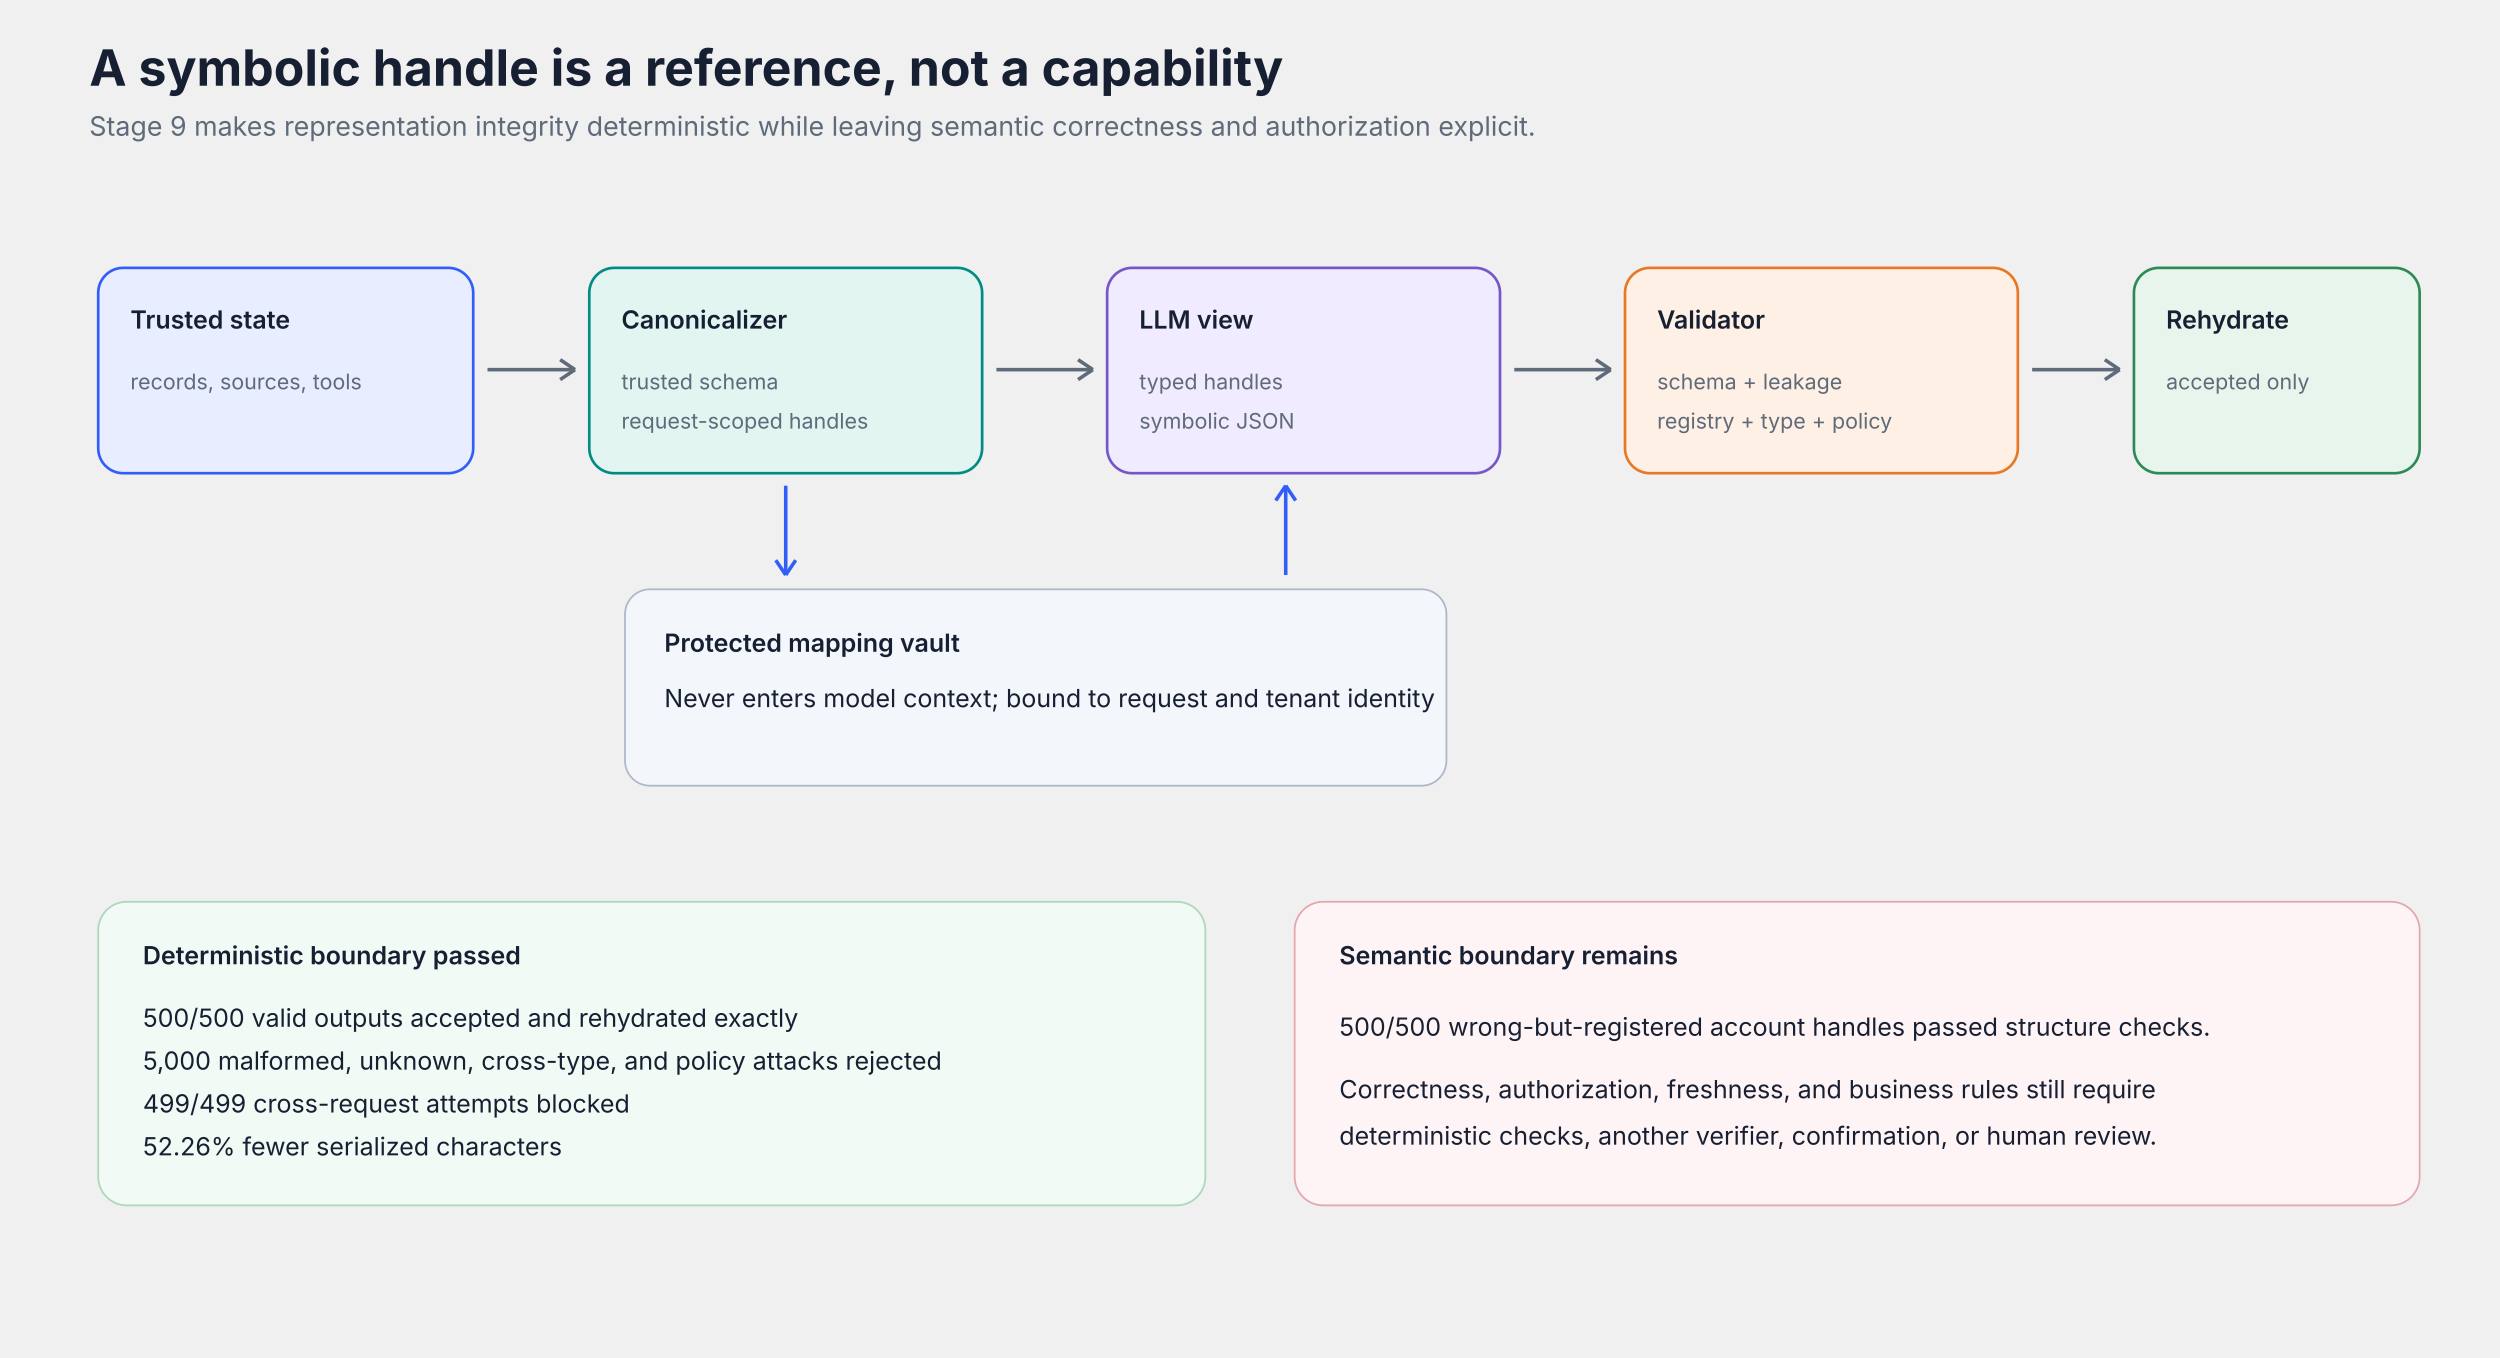
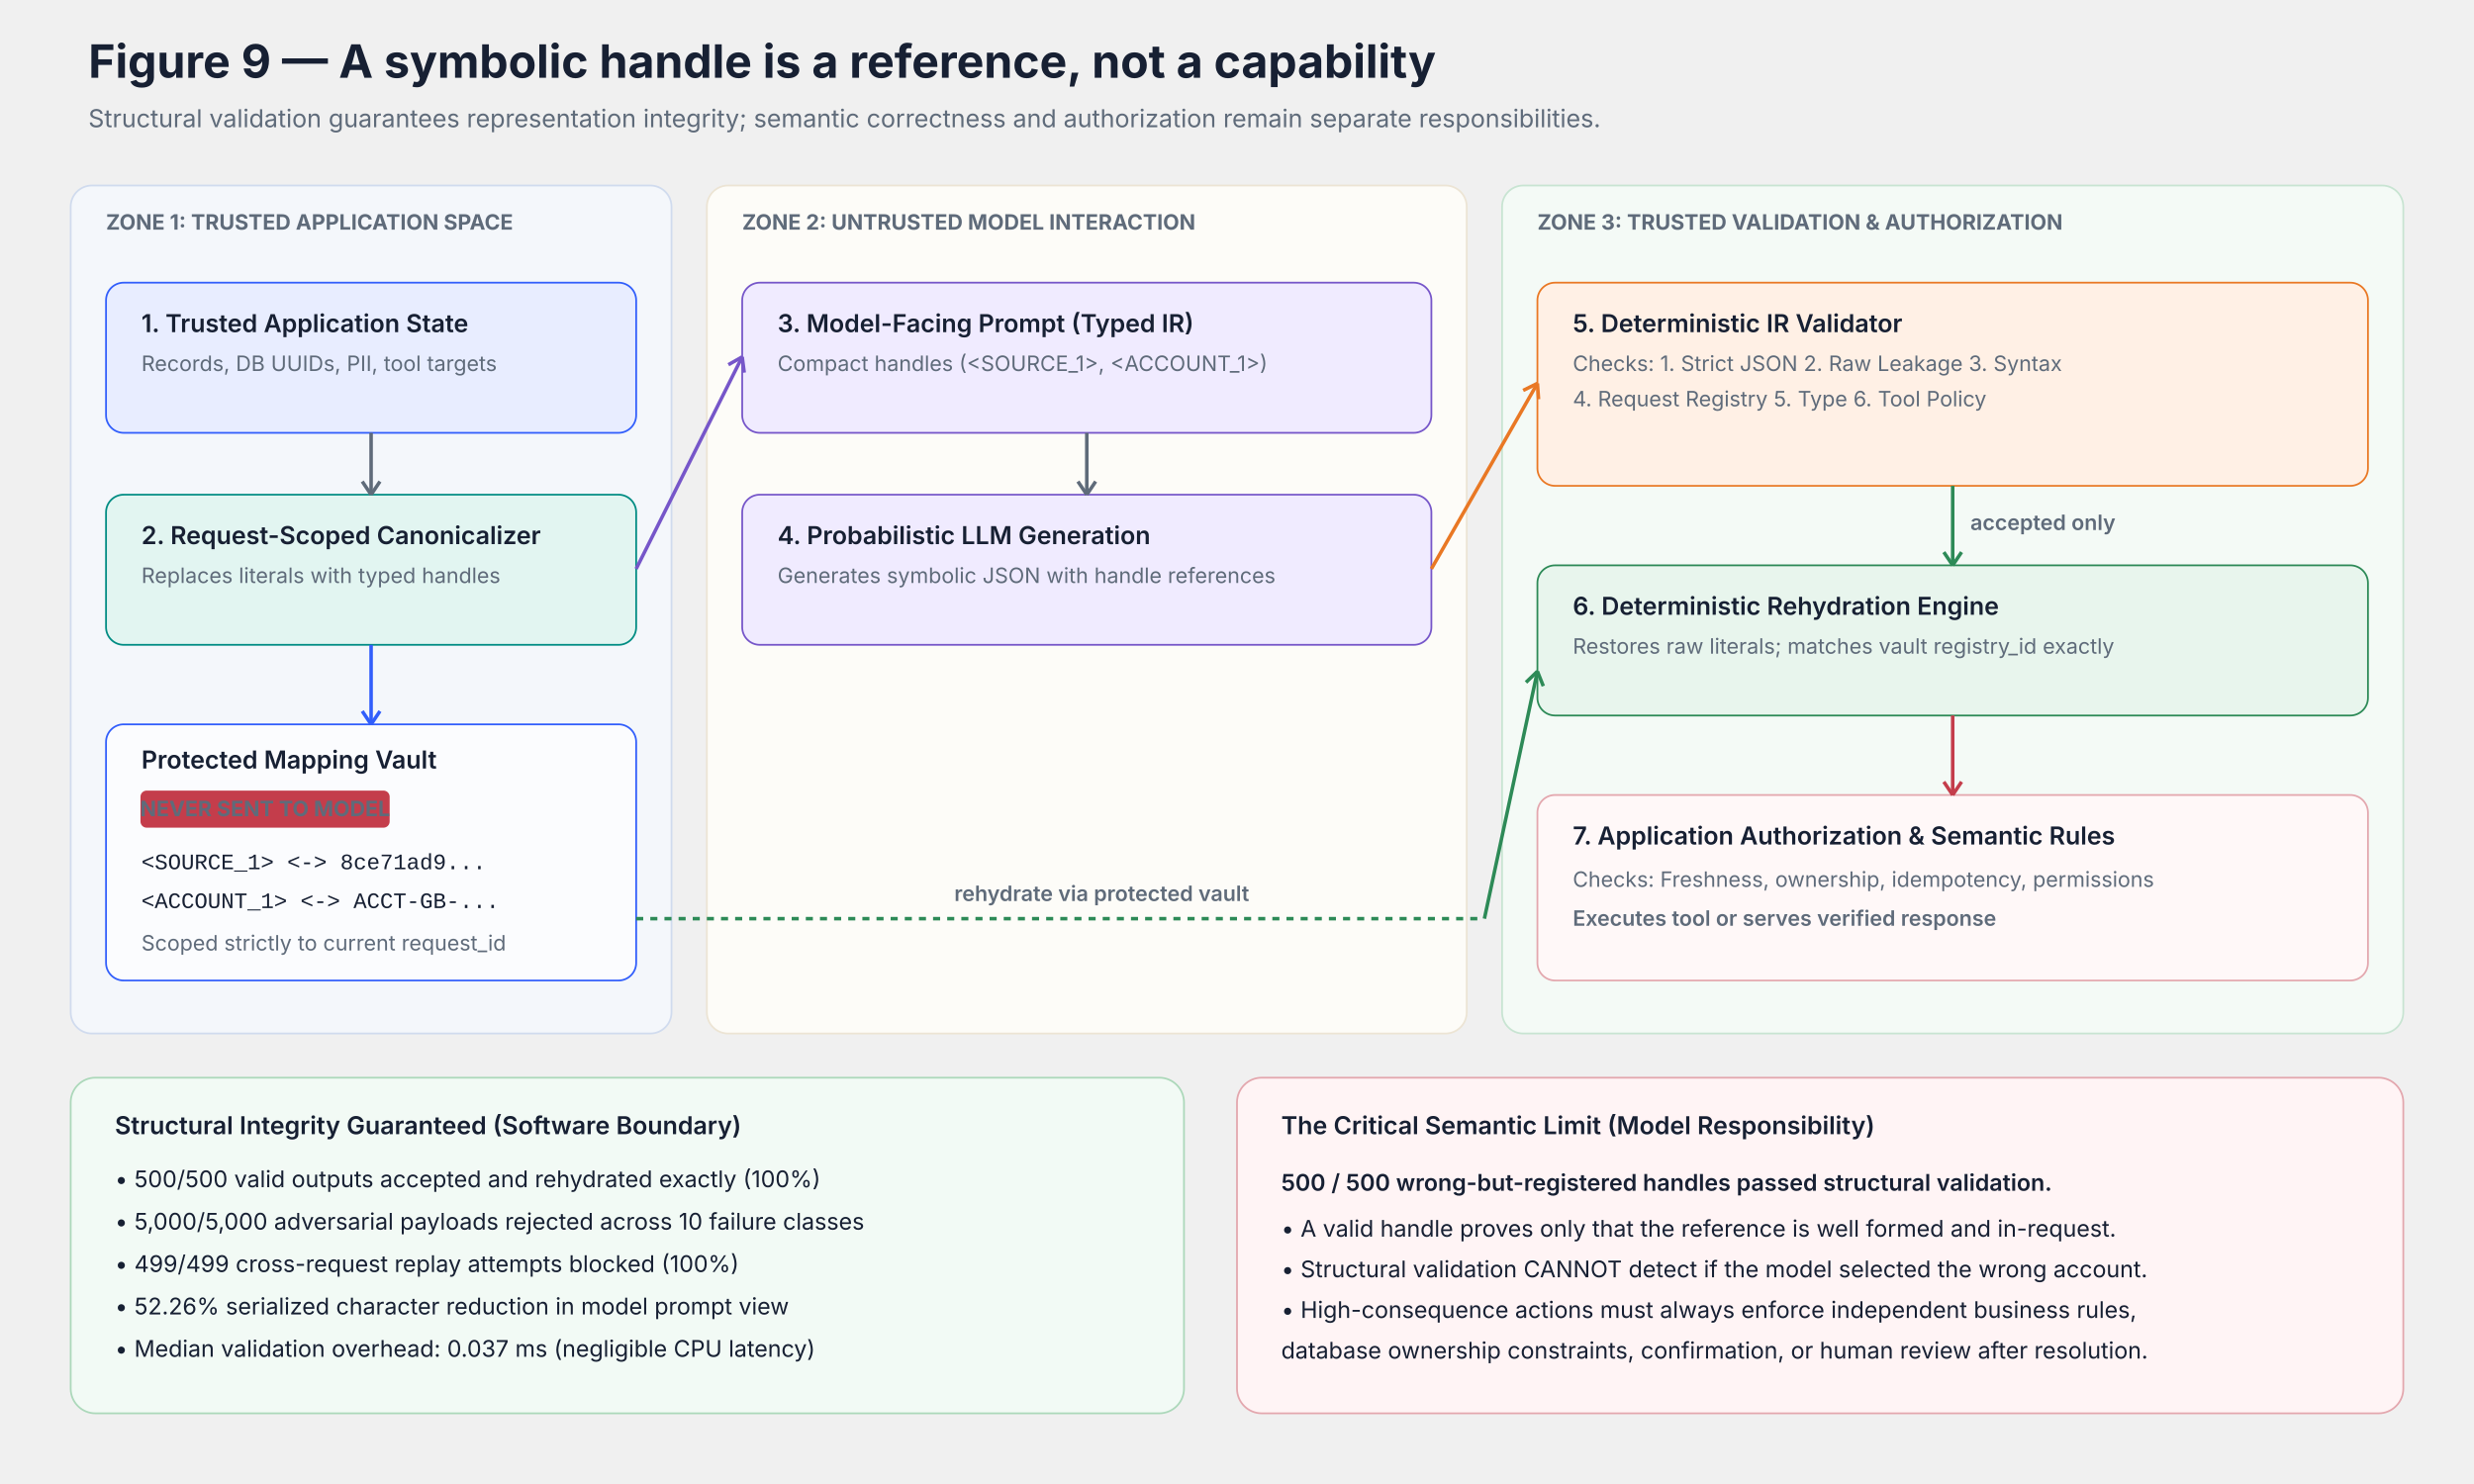
- <svg xmlns="http://www.w3.org/2000/svg" viewBox="0 0 1400 760" role="img" aria-labelledby="title desc">
+ <svg xmlns="http://www.w3.org/2000/svg" viewBox="0 0 1400 840" role="img" aria-labelledby="title desc">
  <style>
text{font-family:Inter,ui-sans-serif,system-ui,-apple-system,BlinkMacSystemFont,'Segoe UI',sans-serif;fill:#172033}
- .title{font-size:28px;font-weight:700}.subtitle{font-size:15px;fill:#5f6b7a}
- .label{font-size:14px;font-weight:600}.body{font-size:14px}.small{font-size:12px;fill:#5f6b7a}
- .mono{font-family:'SFMono-Regular',Consolas,'Liberation Mono',monospace;font-size:13px}
- .axis{stroke:#aeb8c8;stroke-width:1}.grid{stroke:#e5e9f0;stroke-width:1}.zero{stroke:#172033;stroke-width:1.4}
+ .title{font-size:26px;font-weight:700}.subtitle{font-size:14px;fill:#5f6b7a}
+ .label{font-size:14px;font-weight:600}.body{font-size:13px}.small{font-size:12px;fill:#5f6b7a}
+ .mono{font-family:'SFMono-Regular',Consolas,'Liberation Mono',monospace;font-size:12.5px}
+ .axis{stroke:#aeb8c8;stroke-width:1}.grid{stroke:#e5e9f0;stroke-width:1}.zero{stroke:#172033;stroke-width:1.5}
</style>
-   <text x="50" y="48" class="title" text-anchor="start">A symbolic handle is a reference, not a capability</text>
-   <text x="50" y="76" class="subtitle" text-anchor="start">Stage 9 makes representation integrity deterministic while leaving semantic correctness and authorization explicit.</text>
-   <rect x="55" y="150" width="210" height="115" rx="14" fill="#e8edff" stroke="#315efb" stroke-width="1.5" />
-   <text x="73" y="184" class="label" text-anchor="start" fill="#315efb">Trusted state</text>
-   <text x="73" y="218" class="small" text-anchor="start">
-     <tspan x="73" dy="0">records, sources, tools</tspan>
+   <text x="50" y="44" class="title" text-anchor="start">Figure 9 — A symbolic handle is a reference, not a capability</text>
+   <text x="50" y="72" class="subtitle" text-anchor="start">Structural validation guarantees representation integrity; semantic correctness and authorization remain separate responsibilities.</text>
+   <rect x="40" y="105" width="340" height="480" rx="12" fill="#f4f7fb" stroke="#d0dbee" stroke-width="1" />
+   <text x="60" y="130" class="small" text-anchor="start" fill="#315efb" font-weight="700">ZONE 1: TRUSTED APPLICATION SPACE</text>
+   <rect x="400" y="105" width="430" height="480" rx="12" fill="#fdfcf8" stroke="#ece4d4" stroke-width="1" />
+   <text x="420" y="130" class="small" text-anchor="start" fill="#e97824" font-weight="700">ZONE 2: UNTRUSTED MODEL INTERACTION</text>
+   <rect x="850" y="105" width="510" height="480" rx="12" fill="#f4faf6" stroke="#c8e4d2" stroke-width="1" />
+   <text x="870" y="130" class="small" text-anchor="start" fill="#2d8a57" font-weight="700">ZONE 3: TRUSTED VALIDATION &amp; AUTHORIZATION</text>
+   <rect x="60" y="160" width="300" height="85" rx="10" fill="#e8edff" stroke="#315efb" stroke-width="1" />
+   <text x="80" y="188" class="label" text-anchor="start" fill="#315efb">1. Trusted Application State</text>
+   <text x="80" y="210" class="small" text-anchor="start">Records, DB UUIDs, PII, tool targets</text>
+   <rect x="60" y="280" width="300" height="85" rx="10" fill="#e2f5f1" stroke="#008c83" stroke-width="1" />
+   <text x="80" y="308" class="label" text-anchor="start" fill="#008c83">2. Request-Scoped Canonicalizer</text>
+   <text x="80" y="330" class="small" text-anchor="start">Replaces literals with typed handles</text>
+   <line x1="210" y1="245" x2="210" y2="280" stroke="#5f6b7a" stroke-width="2" />
+   <line x1="210" y1="280" x2="204.981" y2="272.53" stroke="#5f6b7a" stroke-width="2" />
+   <line x1="210" y1="280" x2="215.019" y2="272.53" stroke="#5f6b7a" stroke-width="2" />
+   <rect x="60" y="410" width="300" height="145" rx="10" fill="#fbfcfe" stroke="#315efb" stroke-width="1" />
+   <text x="80" y="435" class="label" text-anchor="start" fill="#315efb">Protected Mapping Vault</text>
+   <rect x="80" y="448" width="140" height="20" rx="3" fill="#c43d4b" stroke="#c43d4b" stroke-width="1" />
+   <text x="150" y="462" class="small" text-anchor="middle" fill="#ffffff" font-weight="700">NEVER SENT TO MODEL</text>
+   <text x="80" y="492" class="mono" text-anchor="start">&lt;SOURCE_1&gt; &lt;-&gt; 8ce71ad9...</text>
+   <text x="80" y="514" class="mono" text-anchor="start">&lt;ACCOUNT_1&gt; &lt;-&gt; ACCT-GB-...</text>
+   <text x="80" y="538" class="small" text-anchor="start">Scoped strictly to current request_id</text>
+   <line x1="210" y1="365" x2="210" y2="410" stroke="#315efb" stroke-width="2" />
+   <line x1="210" y1="410" x2="204.981" y2="402.53" stroke="#315efb" stroke-width="2" />
+   <line x1="210" y1="410" x2="215.019" y2="402.53" stroke="#315efb" stroke-width="2" />
+   <rect x="420" y="160" width="390" height="85" rx="10" fill="#f0ebff" stroke="#7656c9" stroke-width="1" />
+   <text x="440" y="188" class="label" text-anchor="start" fill="#7656c9">3. Model-Facing Prompt (Typed IR)</text>
+   <text x="440" y="210" class="small" text-anchor="start">Compact handles (&lt;SOURCE_1&gt;, &lt;ACCOUNT_1&gt;)</text>
+   <line x1="360" y1="322" x2="420" y2="202" stroke="#7656c9" stroke-width="2" />
+   <line x1="420" y1="202" x2="421.148" y2="210.926" stroke="#7656c9" stroke-width="2" />
+   <line x1="420" y1="202" x2="412.17" y2="206.437" stroke="#7656c9" stroke-width="2" />
+   <rect x="420" y="280" width="390" height="85" rx="10" fill="#f0ebff" stroke="#7656c9" stroke-width="1" />
+   <text x="440" y="308" class="label" text-anchor="start" fill="#7656c9">4. Probabilistic LLM Generation</text>
+   <text x="440" y="330" class="small" text-anchor="start">Generates symbolic JSON with handle references</text>
+   <line x1="615" y1="245" x2="615" y2="280" stroke="#5f6b7a" stroke-width="2" />
+   <line x1="615" y1="280" x2="609.981" y2="272.53" stroke="#5f6b7a" stroke-width="2" />
+   <line x1="615" y1="280" x2="620.019" y2="272.53" stroke="#5f6b7a" stroke-width="2" />
+   <rect x="870" y="160" width="470" height="115" rx="10" fill="#fff0e5" stroke="#e97824" stroke-width="1" />
+   <text x="890" y="188" class="label" text-anchor="start" fill="#e97824">5. Deterministic IR Validator</text>
+   <text x="890" y="210" class="small" text-anchor="start">Checks: 1. Strict JSON  2. Raw Leakage  3. Syntax</text>
+   <text x="890" y="230" class="small" text-anchor="start">        4. Request Registry  5. Type  6. Tool Policy</text>
+   <line x1="810" y1="322" x2="870" y2="217" stroke="#e97824" stroke-width="2" />
+   <line x1="870" y1="217" x2="870.651" y2="225.976" stroke="#e97824" stroke-width="2" />
+   <line x1="870" y1="217" x2="861.936" y2="220.996" stroke="#e97824" stroke-width="2" />
+   <rect x="870" y="320" width="470" height="85" rx="10" fill="#e8f5ed" stroke="#2d8a57" stroke-width="1" />
+   <text x="890" y="348" class="label" text-anchor="start" fill="#2d8a57">6. Deterministic Rehydration Engine</text>
+   <text x="890" y="370" class="small" text-anchor="start">Restores raw literals; matches vault registry_id exactly</text>
+   <line x1="1105" y1="275" x2="1105" y2="320" stroke="#2d8a57" stroke-width="2" />
+   <line x1="1105" y1="320" x2="1099.981" y2="312.53" stroke="#2d8a57" stroke-width="2" />
+   <line x1="1105" y1="320" x2="1110.019" y2="312.53" stroke="#2d8a57" stroke-width="2" />
+   <text x="1115" y="300" class="small" text-anchor="start" fill="#2d8a57" font-weight="600">accepted only</text>
+   <line x1="360" y1="520" x2="840" y2="520" stroke="#2d8a57" stroke-width="2" stroke-dasharray="4,4" />
+   <line x1="840" y1="520" x2="870" y2="380" stroke="#2d8a57" stroke-width="2" />
+   <line x1="870" y1="380" x2="873.342" y2="388.356" stroke="#2d8a57" stroke-width="2" />
+   <line x1="870" y1="380" x2="863.527" y2="386.253" stroke="#2d8a57" stroke-width="2" />
+   <text x="540" y="510" class="small" text-anchor="start" fill="#2d8a57" font-weight="600">rehydrate via protected vault</text>
+   <rect x="870" y="450" width="470" height="105" rx="10" fill="#fff8f8" stroke="#e3a7ae" stroke-width="1" />
+   <text x="890" y="478" class="label" text-anchor="start" fill="#c43d4b">7. Application Authorization &amp; Semantic Rules</text>
+   <text x="890" y="502" class="small" text-anchor="start">Checks: Freshness, ownership, idempotency, permissions</text>
+   <text x="890" y="524" class="small" text-anchor="start" font-weight="600">Executes tool or serves verified response</text>
+   <line x1="1105" y1="405" x2="1105" y2="450" stroke="#c43d4b" stroke-width="2" />
+   <line x1="1105" y1="450" x2="1099.981" y2="442.53" stroke="#c43d4b" stroke-width="2" />
+   <line x1="1105" y1="450" x2="1110.019" y2="442.53" stroke="#c43d4b" stroke-width="2" />
+   <rect x="40" y="610" width="630" height="190" rx="14" fill="#f2faf5" stroke="#acd8ba" stroke-width="1" />
+   <text x="65" y="642" class="label" text-anchor="start" fill="#2d8a57">Structural Integrity Guaranteed (Software Boundary)</text>
+   <text x="65" y="672" class="body" text-anchor="start">
+     <tspan x="65" dy="0">• 500/500 valid outputs accepted and rehydrated exactly (100%)</tspan>
+     <tspan x="65" dy="24">• 5,000/5,000 adversarial payloads rejected across 10 failure classes</tspan>
+     <tspan x="65" dy="24">• 499/499 cross-request replay attempts blocked (100%)</tspan>
+     <tspan x="65" dy="24">• 52.26% serialized character reduction in model prompt view</tspan>
+     <tspan x="65" dy="24">• Median validation overhead: 0.037 ms (negligible CPU latency)</tspan>
  </text>
-   <rect x="330" y="150" width="220" height="115" rx="14" fill="#e2f5f1" stroke="#008c83" stroke-width="1.5" />
-   <text x="348" y="184" class="label" text-anchor="start" fill="#008c83">Canonicalizer</text>
-   <text x="348" y="218" class="small" text-anchor="start">
-     <tspan x="348" dy="0">trusted schema</tspan>
-     <tspan x="348" dy="22">request-scoped handles</tspan>
+   <rect x="700" y="610" width="660" height="190" rx="14" fill="#fff4f5" stroke="#e3a7ae" stroke-width="1" />
+   <text x="725" y="642" class="label" text-anchor="start" fill="#c43d4b">The Critical Semantic Limit (Model Responsibility)</text>
+   <text x="725" y="674" class="body" text-anchor="start" font-weight="600">500 / 500 wrong-but-registered handles passed structural validation.</text>
+   <text x="725" y="700" class="body" text-anchor="start">
+     <tspan x="725" dy="0">• A valid handle proves only that the reference is well formed and in-request.</tspan>
+     <tspan x="725" dy="23">• Structural validation CANNOT detect if the model selected the wrong account.</tspan>
+     <tspan x="725" dy="23">• High-consequence actions must always enforce independent business rules,</tspan>
+     <tspan x="725" dy="23">  database ownership constraints, confirmation, or human review after resolution.</tspan>
  </text>
-   <rect x="620" y="150" width="220" height="115" rx="14" fill="#f0ebff" stroke="#7656c9" stroke-width="1.5" />
-   <text x="638" y="184" class="label" text-anchor="start" fill="#7656c9">LLM view</text>
-   <text x="638" y="218" class="small" text-anchor="start">
-     <tspan x="638" dy="0">typed handles</tspan>
-     <tspan x="638" dy="22">symbolic JSON</tspan>
-   </text>
-   <rect x="910" y="150" width="220" height="115" rx="14" fill="#fff0e5" stroke="#e97824" stroke-width="1.5" />
-   <text x="928" y="184" class="label" text-anchor="start" fill="#e97824">Validator</text>
-   <text x="928" y="218" class="small" text-anchor="start">
-     <tspan x="928" dy="0">schema + leakage</tspan>
-     <tspan x="928" dy="22">registry + type + policy</tspan>
-   </text>
-   <rect x="1195" y="150" width="160" height="115" rx="14" fill="#e8f5ed" stroke="#2d8a57" stroke-width="1.5" />
-   <text x="1213" y="184" class="label" text-anchor="start" fill="#2d8a57">Rehydrate</text>
-   <text x="1213" y="218" class="small" text-anchor="start">
-     <tspan x="1213" dy="0">accepted only</tspan>
-   </text>
-   <line x1="273" y1="207" x2="322" y2="207" stroke="#5f6b7a" stroke-width="2" />
-   <line x1="322" y1="207" x2="313.699" y2="212.577" stroke="#5f6b7a" stroke-width="2" />
-   <line x1="322" y1="207" x2="313.699" y2="201.423" stroke="#5f6b7a" stroke-width="2" />
-   <line x1="558" y1="207" x2="612" y2="207" stroke="#5f6b7a" stroke-width="2" />
-   <line x1="612" y1="207" x2="603.699" y2="212.577" stroke="#5f6b7a" stroke-width="2" />
-   <line x1="612" y1="207" x2="603.699" y2="201.423" stroke="#5f6b7a" stroke-width="2" />
-   <line x1="848" y1="207" x2="902" y2="207" stroke="#5f6b7a" stroke-width="2" />
-   <line x1="902" y1="207" x2="893.699" y2="212.577" stroke="#5f6b7a" stroke-width="2" />
-   <line x1="902" y1="207" x2="893.699" y2="201.423" stroke="#5f6b7a" stroke-width="2" />
-   <line x1="1138" y1="207" x2="1187" y2="207" stroke="#5f6b7a" stroke-width="2" />
-   <line x1="1187" y1="207" x2="1178.699" y2="212.577" stroke="#5f6b7a" stroke-width="2" />
-   <line x1="1187" y1="207" x2="1178.699" y2="201.423" stroke="#5f6b7a" stroke-width="2" />
-   <rect x="350" y="330" width="460" height="110" rx="14" fill="#f3f6fb" stroke="#aeb8c8" stroke-width="1" />
-   <text x="372" y="365" class="label" text-anchor="start">Protected mapping vault</text>
-   <text x="372" y="396" class="body" text-anchor="start">Never enters model context; bound to request and tenant identity</text>
-   <line x1="440" y1="272" x2="440" y2="322" stroke="#315efb" stroke-width="2" />
-   <line x1="440" y1="322" x2="434.423" y2="313.699" stroke="#315efb" stroke-width="2" />
-   <line x1="440" y1="322" x2="445.577" y2="313.699" stroke="#315efb" stroke-width="2" />
-   <line x1="720" y1="322" x2="720" y2="272" stroke="#315efb" stroke-width="2" />
-   <line x1="720" y1="272" x2="725.577" y2="280.301" stroke="#315efb" stroke-width="2" />
-   <line x1="720" y1="272" x2="714.423" y2="280.301" stroke="#315efb" stroke-width="2" />
-   <rect x="55" y="505" width="620" height="170" rx="16" fill="#f2faf5" stroke="#acd8ba" stroke-width="1" />
-   <text x="80" y="540" class="label" text-anchor="start" fill="#2d8a57">Deterministic boundary passed</text>
-   <text x="80" y="575" class="body" text-anchor="start">
-     <tspan x="80" dy="0">500/500 valid outputs accepted and rehydrated exactly</tspan>
-     <tspan x="80" dy="24">5,000 malformed, unknown, cross-type, and policy attacks rejected</tspan>
-     <tspan x="80" dy="24">499/499 cross-request attempts blocked</tspan>
-     <tspan x="80" dy="24">52.26% fewer serialized characters</tspan>
-   </text>
-   <rect x="725" y="505" width="630" height="170" rx="16" fill="#fff4f5" stroke="#e3a7ae" stroke-width="1" />
-   <text x="750" y="540" class="label" text-anchor="start" fill="#c43d4b">Semantic boundary remains</text>
-   <text x="750" y="580" class="body" text-anchor="start">500/500 wrong-but-registered account handles passed structure checks.</text>
-   <text x="750" y="615" class="body" text-anchor="start">Correctness, authorization, freshness, and business rules still require</text>
-   <text x="750" y="641" class="body" text-anchor="start">deterministic checks, another verifier, confirmation, or human review.</text>
</svg>
